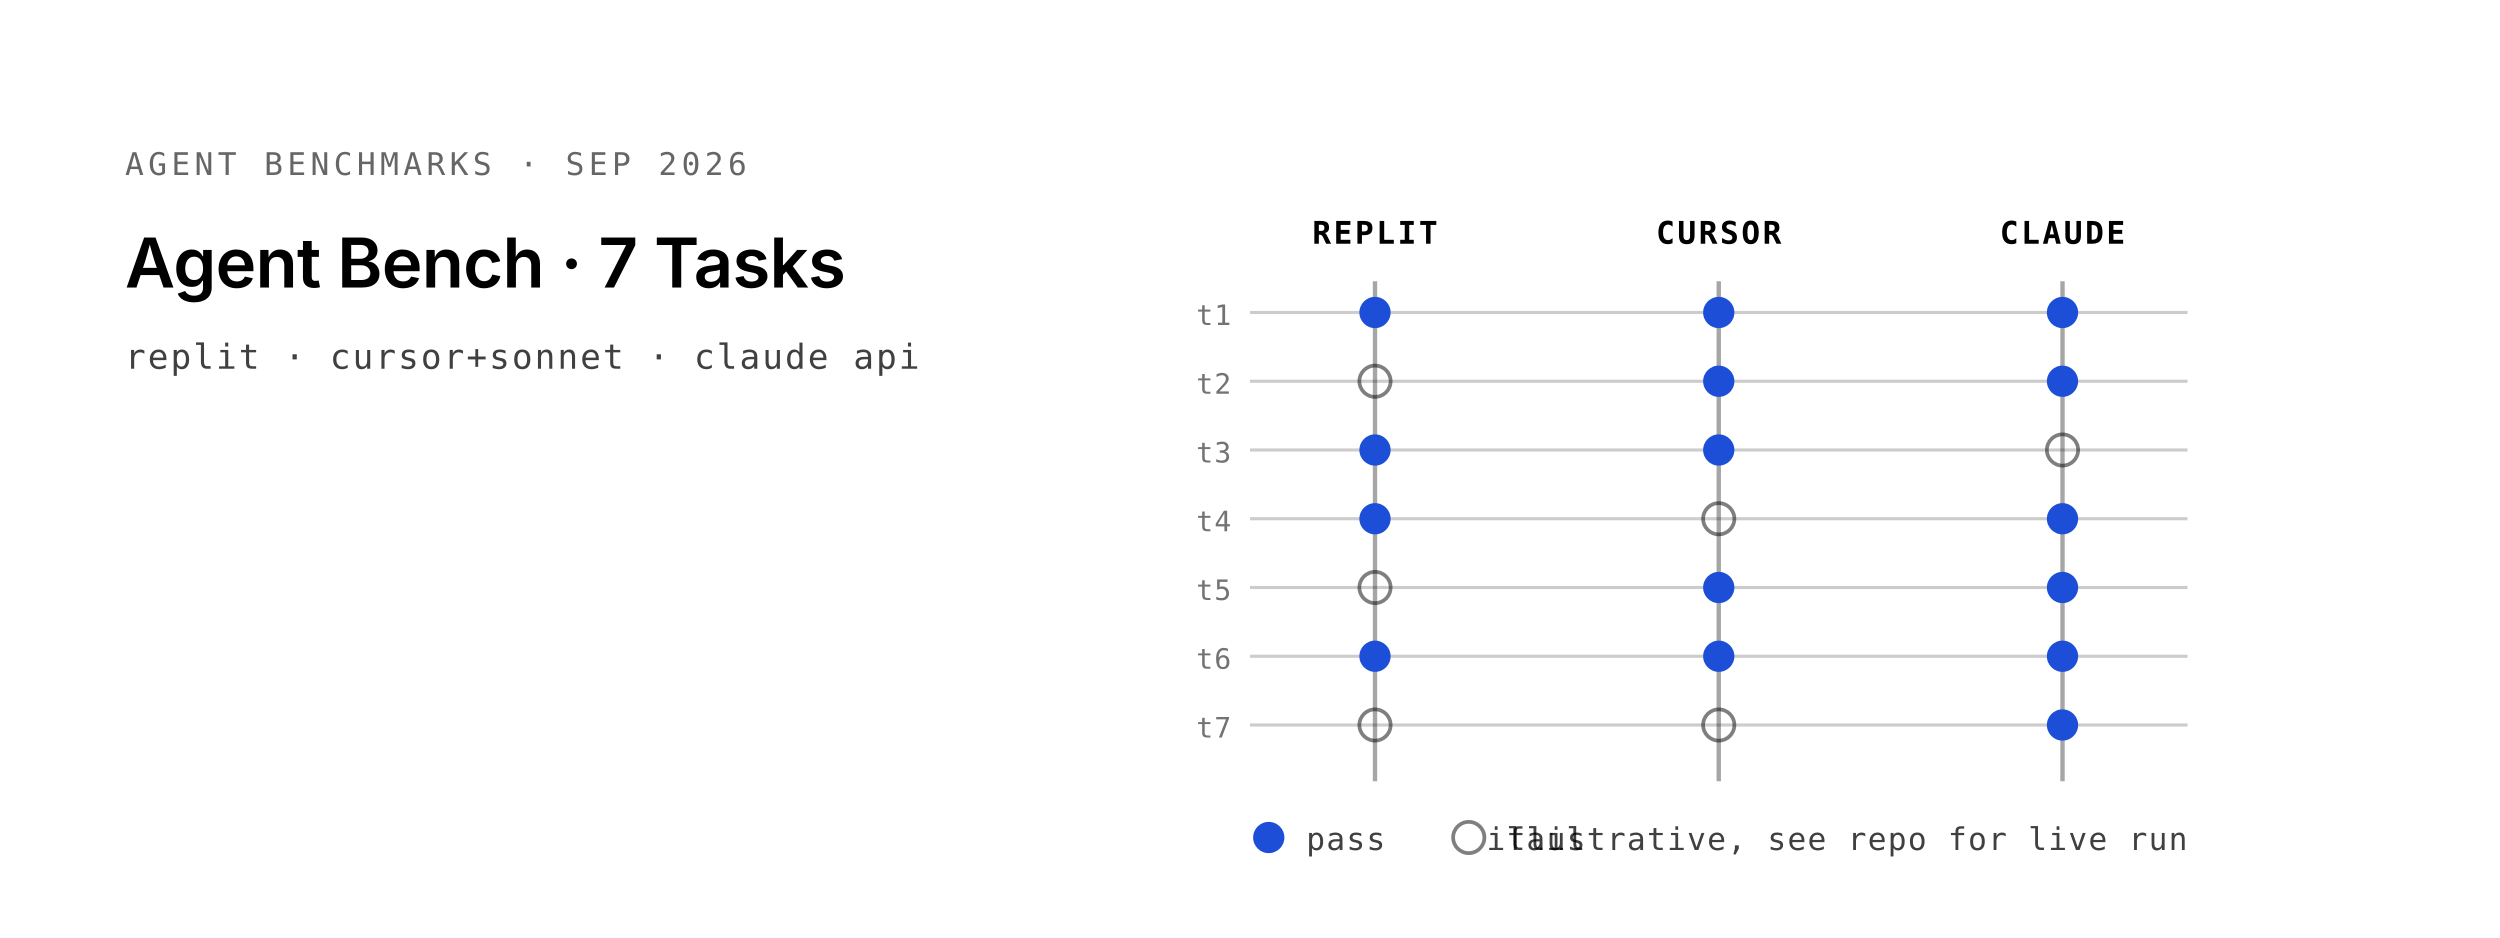
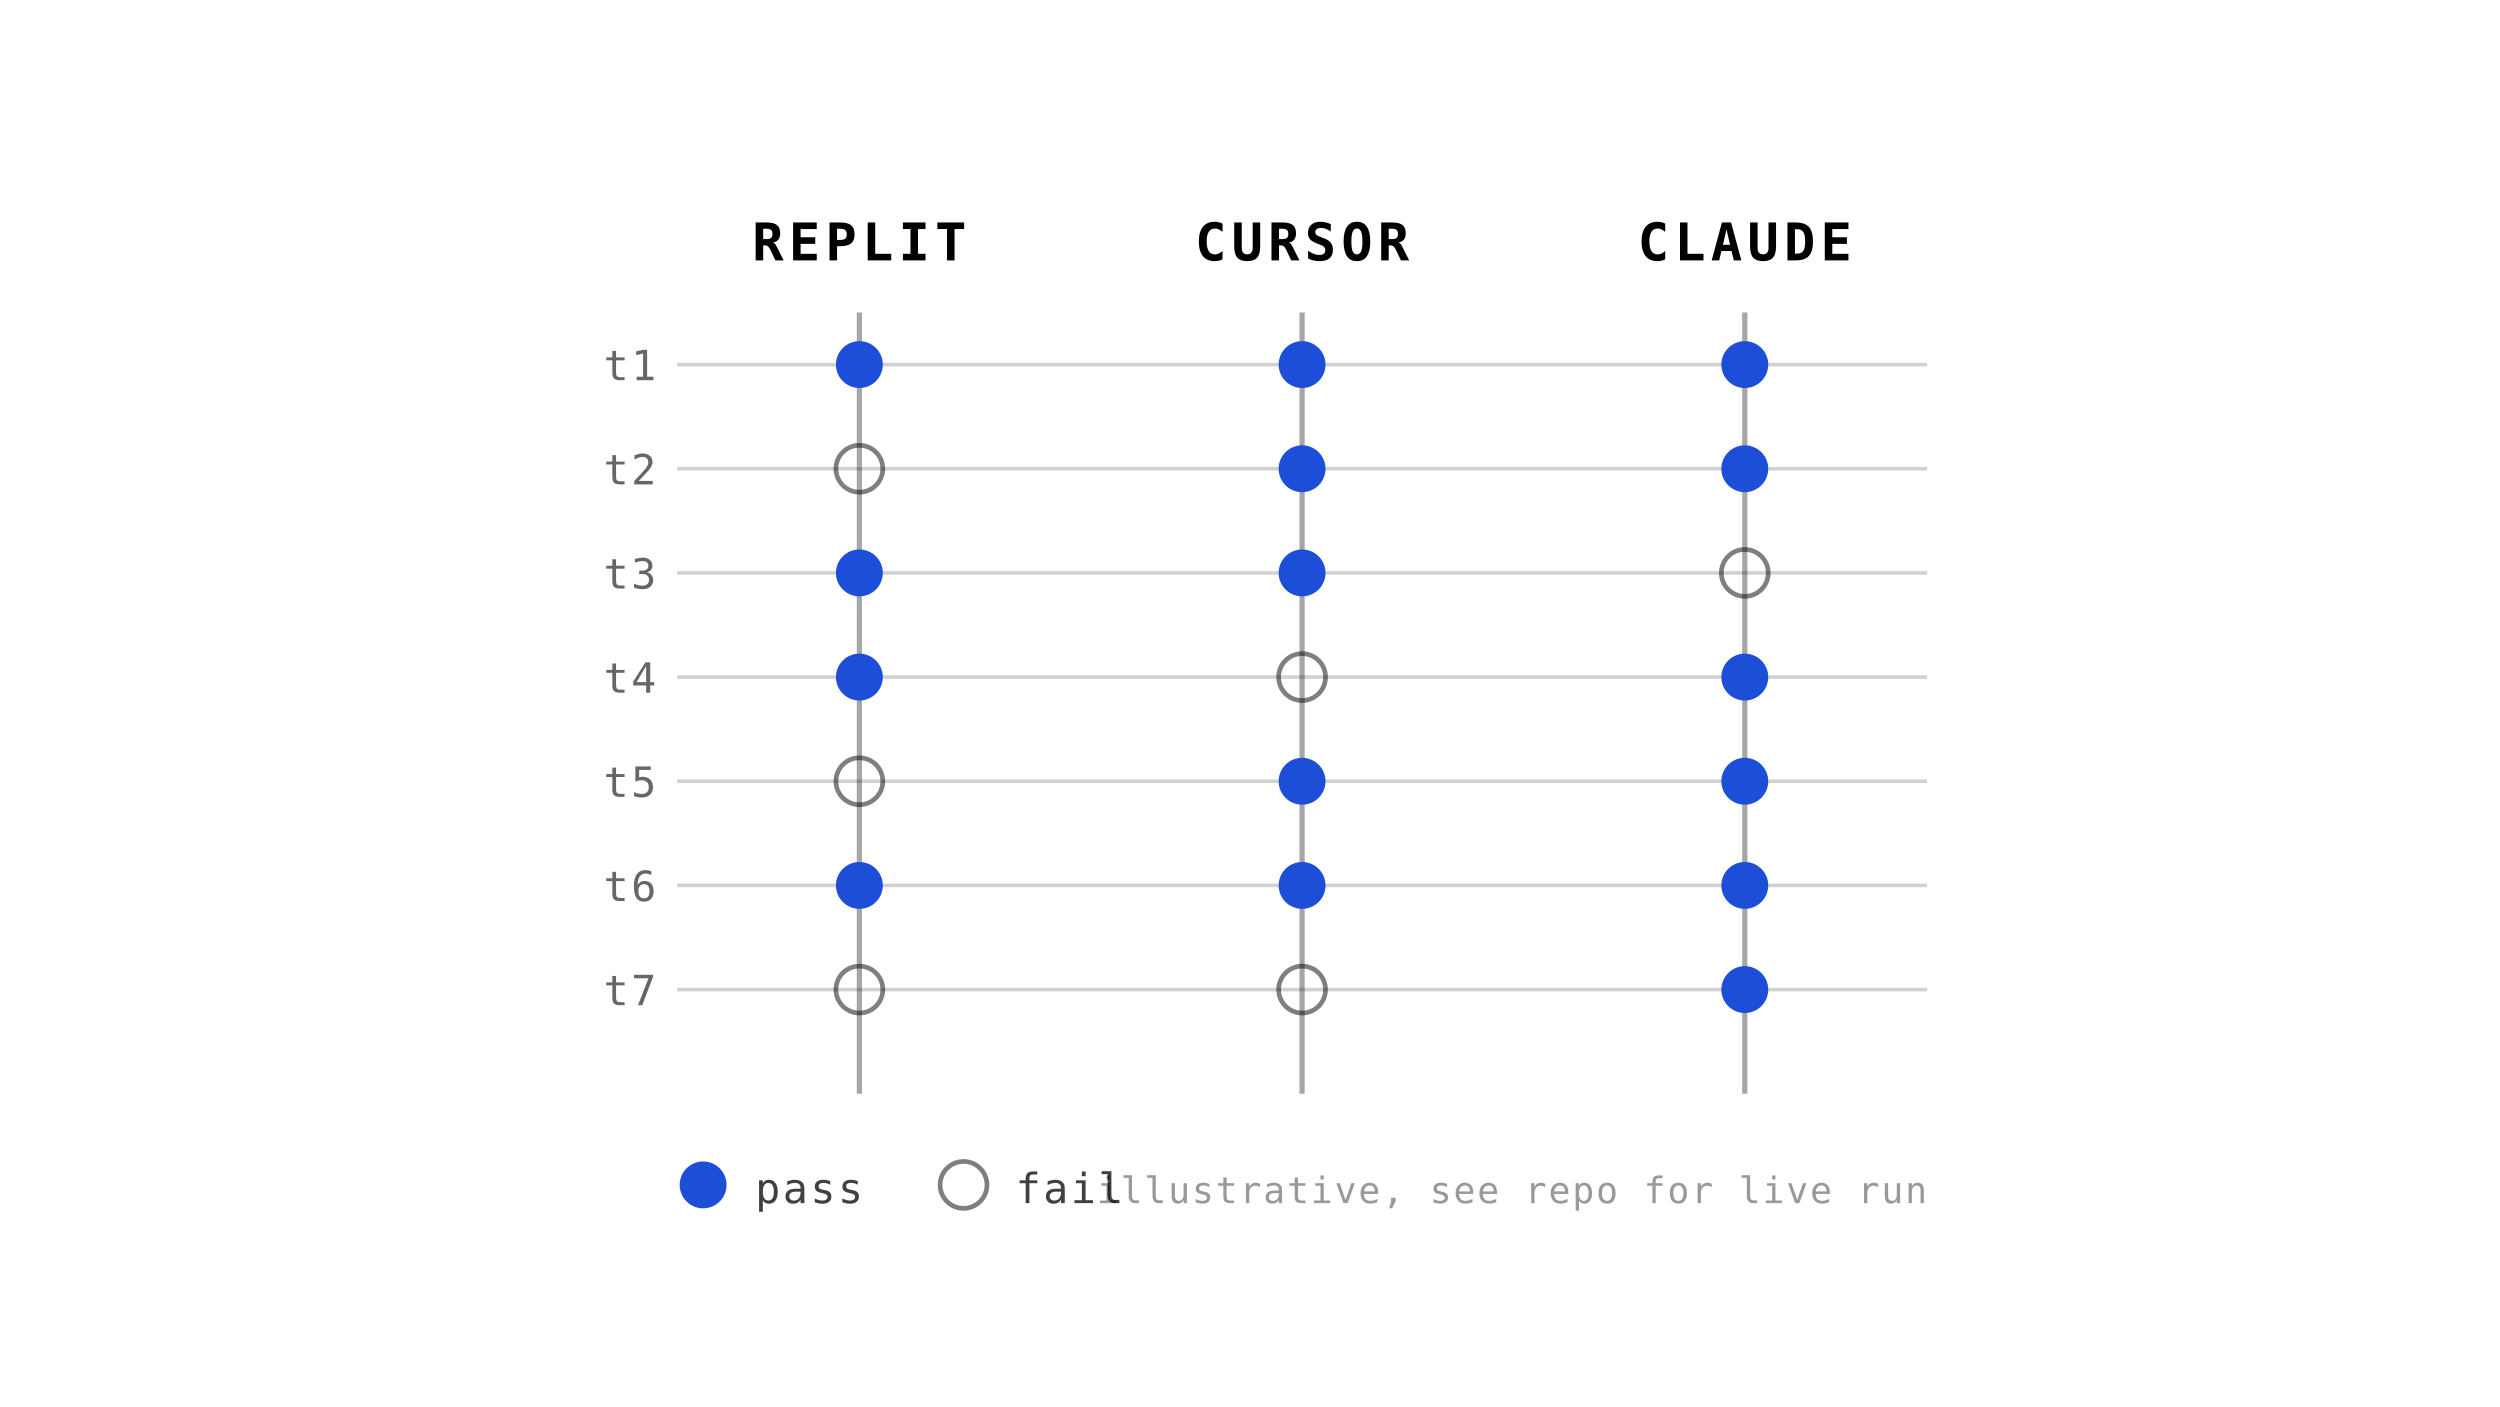
- <svg xmlns="http://www.w3.org/2000/svg" viewBox="0 0 800 300" fill="none" role="img" aria-label="Agent benchmark schematic: three agent rails measured against seven realistic development tasks, pass and fail marks per intersection">
+ <svg xmlns="http://www.w3.org/2000/svg" viewBox="0 0 960 540" fill="none">
  <style>
-     .label { font: 500 11px "JetBrains Mono", ui-monospace, monospace; fill: currentColor; letter-spacing: 0.06em; }
-     .big   { font: 600 22px "Space Grotesk", "Inter", sans-serif; fill: currentColor; letter-spacing: -0.01em; }
-     .kick  { font: 500 10px "JetBrains Mono", ui-monospace, monospace; fill: currentColor; opacity: 0.6; letter-spacing: 0.14em; text-transform: uppercase; }
-     .rail  { stroke: currentColor; stroke-width: 1.4; fill: none; opacity: 0.35; }
-     .taskaxis { stroke: currentColor; stroke-width: 1; opacity: 0.2; fill: none; }
-     .pass-fill { fill: #1d4ed8; }
-     .fail-stroke { stroke: currentColor; stroke-width: 1.2; fill: none; opacity: 0.5; }
-     .rail-label { font: 600 10px "JetBrains Mono", ui-monospace, monospace; fill: currentColor; letter-spacing: 0.08em; }
-     .task-label { font: 500 9px "JetBrains Mono", ui-monospace, monospace; fill: currentColor; opacity: 0.55; letter-spacing: 0.04em; }
-     .legend-text { font: 500 10px "JetBrains Mono", ui-monospace, monospace; fill: currentColor; opacity: 0.75; letter-spacing: 0.04em; }
+     .rail       { stroke: currentColor; stroke-width: 2; fill: none; opacity: 0.35; }
+     .taskaxis   { stroke: currentColor; stroke-width: 1.4; opacity: 0.18; fill: none; }
+     .pass-fill  { fill: #1d4ed8; }
+     .fail-stroke{ stroke: currentColor; stroke-width: 1.8; fill: none; opacity: 0.5; }
+     .rail-label { fill: currentColor; font: 700 20px "JetBrains Mono", ui-monospace, monospace; letter-spacing: 0.1em; }
+     .task-label { fill: currentColor; opacity: 0.6; font: 500 16px "JetBrains Mono", ui-monospace, monospace; letter-spacing: 0.06em; }
+     .legend     { fill: currentColor; opacity: 0.75; font: 500 16px "JetBrains Mono", ui-monospace, monospace; letter-spacing: 0.06em; }
+     .foot       { fill: currentColor; opacity: 0.4; font: 500 14px "JetBrains Mono", ui-monospace, monospace; letter-spacing: 0.05em; }
  </style>
-   <text class="kick" x="40" y="56">AGENT BENCHMARKS · SEP 2026</text>
-   <text class="big" x="40" y="92">Agent Bench · 7 Tasks</text>
-   <text class="label" x="40" y="118" opacity="0.75">replit · cursor+sonnet · claude api</text>
-   <line class="rail" x1="440" y1="90" x2="440" y2="250" />
-   <text class="rail-label" x="440" y="78" text-anchor="middle">REPLIT</text>
-   <line class="rail" x1="550" y1="90" x2="550" y2="250" />
-   <text class="rail-label" x="550" y="78" text-anchor="middle">CURSOR</text>
-   <line class="rail" x1="660" y1="90" x2="660" y2="250" />
-   <text class="rail-label" x="660" y="78" text-anchor="middle">CLAUDE</text>
+   <line class="rail" x1="330" y1="120" x2="330" y2="420" />
+   <text class="rail-label" x="330" y="100" text-anchor="middle">REPLIT</text>
+   <line class="rail" x1="500" y1="120" x2="500" y2="420" />
+   <text class="rail-label" x="500" y="100" text-anchor="middle">CURSOR</text>
+   <line class="rail" x1="670" y1="120" x2="670" y2="420" />
+   <text class="rail-label" x="670" y="100" text-anchor="middle">CLAUDE</text>
  <g>
-     <line class="taskaxis" x1="400" y1="100" x2="700" y2="100" />
-     <text class="task-label" x="394" y="104" text-anchor="end">t1</text>
-     <line class="taskaxis" x1="400" y1="122" x2="700" y2="122" />
-     <text class="task-label" x="394" y="126" text-anchor="end">t2</text>
-     <line class="taskaxis" x1="400" y1="144" x2="700" y2="144" />
-     <text class="task-label" x="394" y="148" text-anchor="end">t3</text>
-     <line class="taskaxis" x1="400" y1="166" x2="700" y2="166" />
-     <text class="task-label" x="394" y="170" text-anchor="end">t4</text>
-     <line class="taskaxis" x1="400" y1="188" x2="700" y2="188" />
-     <text class="task-label" x="394" y="192" text-anchor="end">t5</text>
-     <line class="taskaxis" x1="400" y1="210" x2="700" y2="210" />
-     <text class="task-label" x="394" y="214" text-anchor="end">t6</text>
-     <line class="taskaxis" x1="400" y1="232" x2="700" y2="232" />
-     <text class="task-label" x="394" y="236" text-anchor="end">t7</text>
+     <line class="taskaxis" x1="260" y1="140" x2="740" y2="140" />
+     <text class="task-label" x="252" y="146" text-anchor="end">t1</text>
+     <line class="taskaxis" x1="260" y1="180" x2="740" y2="180" />
+     <text class="task-label" x="252" y="186" text-anchor="end">t2</text>
+     <line class="taskaxis" x1="260" y1="220" x2="740" y2="220" />
+     <text class="task-label" x="252" y="226" text-anchor="end">t3</text>
+     <line class="taskaxis" x1="260" y1="260" x2="740" y2="260" />
+     <text class="task-label" x="252" y="266" text-anchor="end">t4</text>
+     <line class="taskaxis" x1="260" y1="300" x2="740" y2="300" />
+     <text class="task-label" x="252" y="306" text-anchor="end">t5</text>
+     <line class="taskaxis" x1="260" y1="340" x2="740" y2="340" />
+     <text class="task-label" x="252" y="346" text-anchor="end">t6</text>
+     <line class="taskaxis" x1="260" y1="380" x2="740" y2="380" />
+     <text class="task-label" x="252" y="386" text-anchor="end">t7</text>
  </g>
-   <circle cx="440" cy="100" r="5" class="pass-fill" />
-   <circle cx="440" cy="122" r="5" class="fail-stroke" />
-   <circle cx="440" cy="144" r="5" class="pass-fill" />
-   <circle cx="440" cy="166" r="5" class="pass-fill" />
-   <circle cx="440" cy="188" r="5" class="fail-stroke" />
-   <circle cx="440" cy="210" r="5" class="pass-fill" />
-   <circle cx="440" cy="232" r="5" class="fail-stroke" />
-   <circle cx="550" cy="100" r="5" class="pass-fill" />
-   <circle cx="550" cy="122" r="5" class="pass-fill" />
-   <circle cx="550" cy="144" r="5" class="pass-fill" />
-   <circle cx="550" cy="166" r="5" class="fail-stroke" />
-   <circle cx="550" cy="188" r="5" class="pass-fill" />
-   <circle cx="550" cy="210" r="5" class="pass-fill" />
-   <circle cx="550" cy="232" r="5" class="fail-stroke" />
-   <circle cx="660" cy="100" r="5" class="pass-fill" />
-   <circle cx="660" cy="122" r="5" class="pass-fill" />
-   <circle cx="660" cy="144" r="5" class="fail-stroke" />
-   <circle cx="660" cy="166" r="5" class="pass-fill" />
-   <circle cx="660" cy="188" r="5" class="pass-fill" />
-   <circle cx="660" cy="210" r="5" class="pass-fill" />
-   <circle cx="660" cy="232" r="5" class="pass-fill" />
-   <circle cx="406" cy="268" r="5" class="pass-fill" />
-   <text class="legend-text" x="418" y="272">pass</text>
-   <circle cx="470" cy="268" r="5" class="fail-stroke" />
-   <text class="legend-text" x="482" y="272">fail</text>
-   <text class="legend-text" x="700" y="272" text-anchor="end" opacity="0.5">illustrative, see repo for live run</text>
+   <circle cx="330" cy="140" r="9" class="pass-fill" />
+   <circle cx="330" cy="180" r="9" class="fail-stroke" />
+   <circle cx="330" cy="220" r="9" class="pass-fill" />
+   <circle cx="330" cy="260" r="9" class="pass-fill" />
+   <circle cx="330" cy="300" r="9" class="fail-stroke" />
+   <circle cx="330" cy="340" r="9" class="pass-fill" />
+   <circle cx="330" cy="380" r="9" class="fail-stroke" />
+   <circle cx="500" cy="140" r="9" class="pass-fill" />
+   <circle cx="500" cy="180" r="9" class="pass-fill" />
+   <circle cx="500" cy="220" r="9" class="pass-fill" />
+   <circle cx="500" cy="260" r="9" class="fail-stroke" />
+   <circle cx="500" cy="300" r="9" class="pass-fill" />
+   <circle cx="500" cy="340" r="9" class="pass-fill" />
+   <circle cx="500" cy="380" r="9" class="fail-stroke" />
+   <circle cx="670" cy="140" r="9" class="pass-fill" />
+   <circle cx="670" cy="180" r="9" class="pass-fill" />
+   <circle cx="670" cy="220" r="9" class="fail-stroke" />
+   <circle cx="670" cy="260" r="9" class="pass-fill" />
+   <circle cx="670" cy="300" r="9" class="pass-fill" />
+   <circle cx="670" cy="340" r="9" class="pass-fill" />
+   <circle cx="670" cy="380" r="9" class="pass-fill" />
+   <circle cx="270" cy="455" r="9" class="pass-fill" />
+   <text class="legend" x="290" y="462">pass</text>
+   <circle cx="370" cy="455" r="9" class="fail-stroke" />
+   <text class="legend" x="390" y="462">fail</text>
+   <text class="foot" x="740" y="462" text-anchor="end">illustrative, see repo for live run</text>
</svg>
